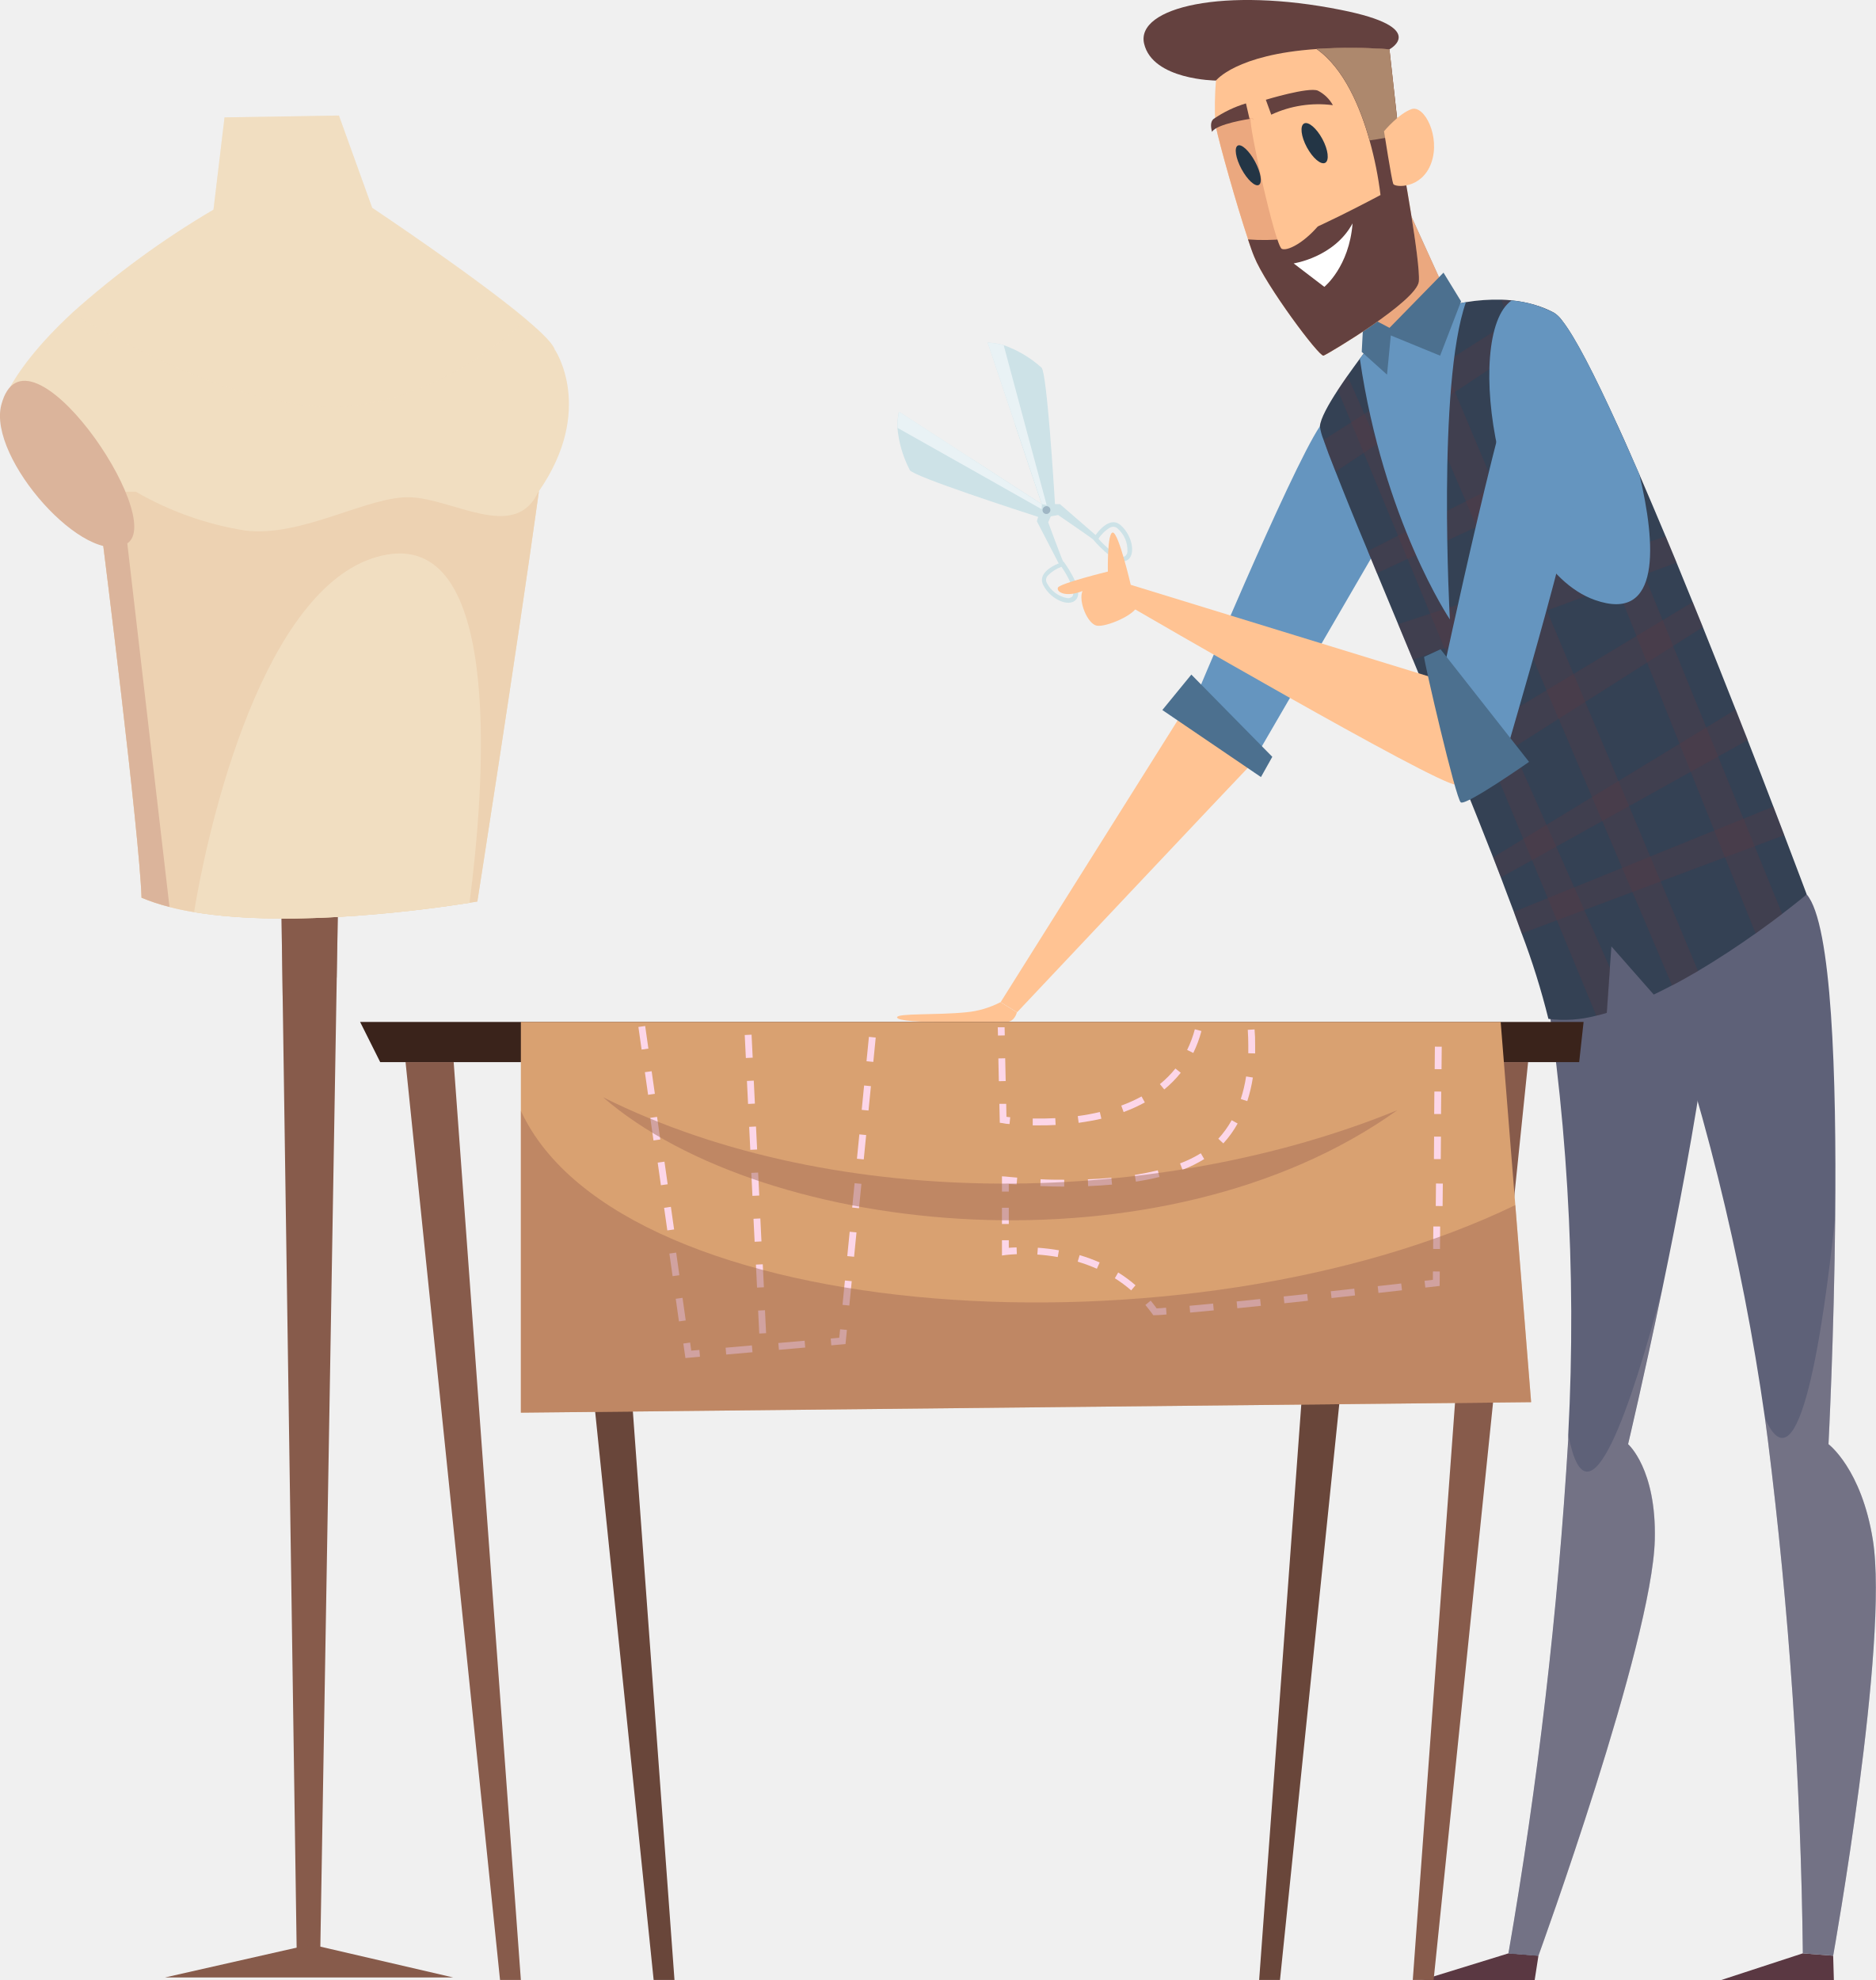
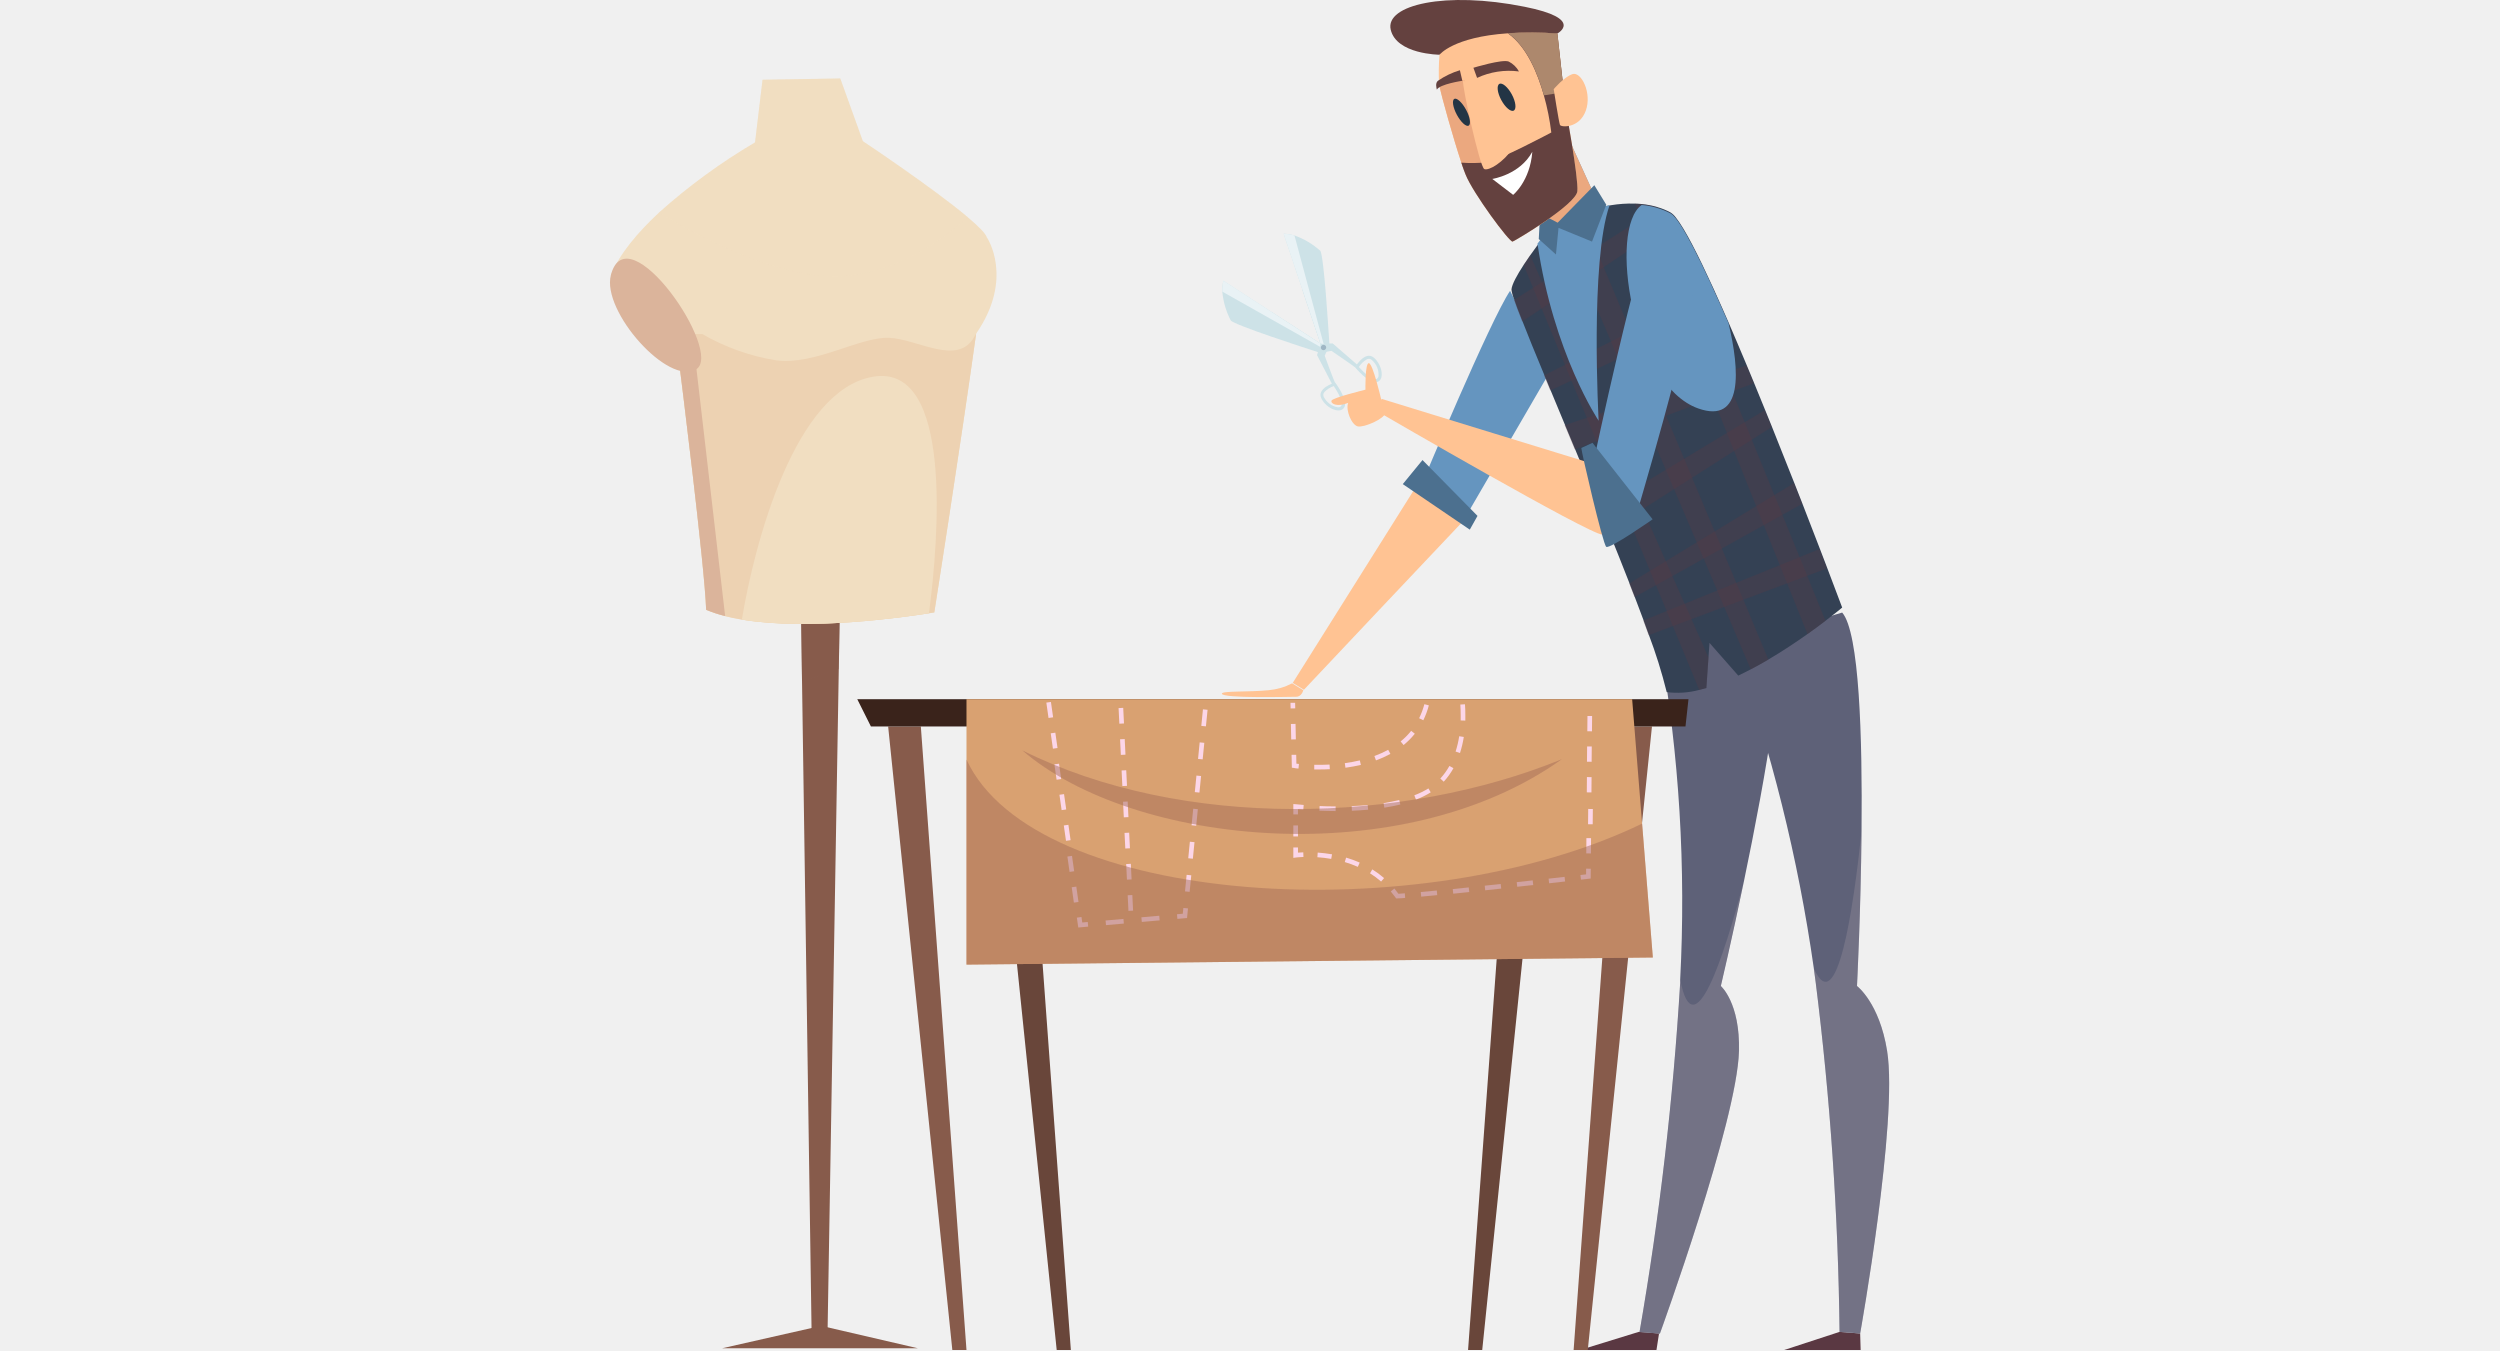
- <svg xmlns="http://www.w3.org/2000/svg" width="254.889" height="269.001" viewBox="0 0 254.889 269.001">
+ <svg xmlns="http://www.w3.org/2000/svg" width="500" height="270.001" viewBox="0 0 500 270.001">
  <defs>
-     <style>.a{fill:#5a3842;}.b,.g{fill:#875b4b;}.c{fill:#5e6178;}.d{fill:#a499a4;}.d,.k,.m{opacity:0.3;}.e{fill:#ffc393;}.f{fill:#6595bf;}.aa,.g{opacity:0.5;}.h,.k{fill:#f1dec1;}.i{fill:#edd2b2;}.j{fill:#dbb49b;}.l{fill:#344154;}.n{fill:#eba87f;}.o{fill:#4c708f;}.p{fill:#cde2e7;}.q{fill:#e9f2f5;}.r{fill:#9fb6c4;}.s{fill:#64413f;}.t{fill:#ad886d;}.u{fill:#233545;}.v{fill:#fff;}.w{fill:#69463a;}.x{fill:#3a231b;}.y{fill:#d9a171;}.z{fill:#fcd6e8;}.aa{fill:#a66d58;}</style>
+     <style>.a{fill:#5a3842;}.b,.g{fill:#875b4b;}.c{fill:#5e6178;}.d{fill:#a499a4;}.d,.k,.m{opacity:0.3;}.e{fill:#ffc393;}.f{fill:#6595bf;}.aa,.g{opacity:0.5;}.h,.k{fill:#f1dec1;}.i{fill:#edd2b2;}.j{fill:#dbb49b;}.l{fill:#344154;}.n{fill:#eba87f;}.o{fill:#4c708f;}.p{fill:#cde2e7;}.q{fill:#e9f2f5;}.r{fill:#9fb6c4;}.s{fill:#64413f;}.t{fill:#ad886d;}.u{fill:#233545;}.v{fill:#fff;}.w{fill:#69463a;}.x{fill:#3a231b;}.y{fill:#d9a171;}.z{fill:#fcd6e8;}.aa{fill:#a66d58;}.ab{fill:none;}</style>
  </defs>
-   <g transform="translate(-23.326 -63.624)">
+   <g transform="translate(98.674 -63.624)">
    <g transform="translate(23.326 63.624)">
-       <path class="a" d="M435.863,514.778l.094,3.3H420.67l11.066-3.62Z" transform="translate(-186.777 -249.08)" />
-       <path class="a" d="M367.409,514.778l-.512,3.3H351.61l11.737-3.62Z" transform="translate(-158.369 -249.08)" />
-       <path class="b" d="M365.11,308.76l-12.838,124.7H349.44l9.13-124.7Z" transform="translate(-157.476 -164.463)" />
-       <path class="c" d="M428.746,414.237l-4.12-.318a616.546,616.546,0,0,0-4.762-69.807c-.124-.965-.253-1.931-.383-2.884a325.1,325.1,0,0,0-16.111-64.7l21.78-6.475c3.444,3.962,4.056,24.964,3.873,43.7-.153,16.364-.912,30.992-.912,30.992s4.491,3.361,6.028,13.009C436.363,371.714,428.746,414.237,428.746,414.237Z" transform="translate(-179.661 -148.539)" />
-       <path class="c" d="M392.4,323.8c-2.466,11.867-4.621,20.961-4.621,20.961s3.873,3.361,3.626,13.009c-.353,13.963-15.817,56.51-15.817,56.51l-4.073-.318a627.814,627.814,0,0,0,8.129-69.807q0-.318,0-.636a297.076,297.076,0,0,0-4.05-66.952l22.986-6.475C401.823,274.746,396.655,303.384,392.4,323.8Z" transform="translate(-166.559 -148.556)" />
-       <path class="d" d="M391.43,395.277c-.353,13.963-15.817,56.509-15.817,56.509l-4.073-.318a627.813,627.813,0,0,0,8.129-69.807q0-.318,0-.636c2.678,14.021,8.682-4.35,12.726-19.7-2.466,11.867-4.621,20.962-4.621,20.962S391.677,385.653,391.43,395.277Z" transform="translate(-166.567 -186.088)" />
-       <path class="e" d="M279.023,228.08,254.3,267.431l2.237,1.372s30.609-32.475,31.957-33.847S279.023,228.08,279.023,228.08Z" transform="translate(-118.339 -131.275)" />
-       <path class="e" d="M244.445,294.93a12.556,12.556,0,0,1-4.674,1.372c-4,.406-9.371.1-9.371.689,0,.995,13.745.624,14.863.624s1.419-1.313,1.419-1.313Z" transform="translate(-108.508 -158.774)" />
-       <path class="f" d="M315.795,162c-4.062,6.087-17.465,38.22-17.465,38.22l8.241,7.564,17.371-29.891Z" transform="translate(-136.451 -104.092)" />
+       <path class="a" d="M435.863,514.778l.094,3.3H420.67l11.066-3.62Z" transform="translate(-185.83 -248.08)" />
+       <path class="a" d="M367.409,514.778l-.512,3.3H351.61l11.737-3.62Z" transform="translate(-157.603 -248.08)" />
+       <path class="b" d="M365.11,308.76l-12.838,124.7H349.44l9.13-124.7Z" transform="translate(-156.716 -163.463)" />
+       <path class="c" d="M428.746,414.237l-4.12-.318a616.546,616.546,0,0,0-4.762-69.807c-.124-.965-.253-1.931-.383-2.884a325.1,325.1,0,0,0-16.111-64.7l21.78-6.475c3.444,3.962,4.056,24.964,3.873,43.7-.153,16.364-.912,30.992-.912,30.992s4.491,3.361,6.028,13.009C436.363,371.714,428.746,414.237,428.746,414.237Z" transform="translate(-178.714 -147.54)" />
+       <path class="c" d="M392.4,323.8c-2.466,11.867-4.621,20.961-4.621,20.961s3.873,3.361,3.626,13.009c-.353,13.963-15.817,56.51-15.817,56.51l-4.073-.318a627.814,627.814,0,0,0,8.129-69.807q0-.318,0-.636a297.076,297.076,0,0,0-4.05-66.952l22.986-6.475C401.823,274.746,396.655,303.384,392.4,323.8Z" transform="translate(-165.612 -147.556)" />
+       <path class="d" d="M391.43,395.277c-.353,13.963-15.817,56.509-15.817,56.509l-4.073-.318a627.813,627.813,0,0,0,8.129-69.807q0-.318,0-.636c2.678,14.021,8.682-4.35,12.726-19.7-2.466,11.867-4.621,20.962-4.621,20.962S391.677,385.653,391.43,395.277Z" transform="translate(-165.62 -185.089)" />
+       <path class="e" d="M279.023,228.08,254.3,267.431l2.237,1.372s30.609-32.475,31.957-33.847S279.023,228.08,279.023,228.08Z" transform="translate(-117.755 -130.851)" />
+       <path class="e" d="M244.445,294.93a12.556,12.556,0,0,1-4.674,1.372c-4,.406-9.371.1-9.371.689,0,.995,13.745.624,14.863.624s1.419-1.313,1.419-1.313Z" transform="translate(-108.024 -158.263)" />
+       <path class="f" d="M315.795,162c-4.062,6.087-17.465,38.22-17.465,38.22l8.241,7.564,17.371-29.891Z" transform="translate(-135.783 -103.833)" />
      <g transform="translate(0 15.691)">
-         <g transform="translate(22.406 105.838)">
+         <g transform="translate(22.406 106.837)">
          <path class="b" d="M88.24,270.433l.194,13.374,1.925,131h3.167l2.26-133.445.194-11.278Z" transform="translate(-72.435 -270.08)" />
          <path class="g" d="M88.24,270.433l.194,13.374,7.352-2.449.194-11.278Z" transform="translate(-72.435 -270.08)" />
          <path class="b" d="M81.215,512.4l19.36,4.491H61.39Z" transform="translate(-61.39 -369.761)" />
        </g>
        <path class="h" d="M96.68,141.327c-3.1,22.239-8.37,55.744-8.37,55.744l-1.065.171c-4.709.748-23.846,3.532-37.426,1.266a32,32,0,0,1-7.134-1.954c-.253-8.524-5.3-48.633-5.3-48.633s-.283-.477-.783-1.277c-2.16-3.55-8.482-13.35-12.974-17.029,1.725-4.274,5.427-8.612,9.612-12.5a120.432,120.432,0,0,1,19.219-14.045l1.5-12.532,15.546-.253,4.515,12.538s14.045,9.359,21.009,15.234c2.154,1.813,3.632,3.3,3.809,4.068C99.082,123.12,98.117,131.014,96.68,141.327Z" transform="translate(-23.451 -90.28)" />
        <path class="i" d="M105.747,177c-3.1,22.239-8.37,55.744-8.37,55.744l-1.065.171c-4.709.748-23.846,3.532-37.426,1.266-1.177-.194-2.272-.424-3.338-.695a26.333,26.333,0,0,1-3.8-1.26c-.253-8.523-5.3-48.633-5.3-48.633s-.283-.477-.783-1.277l.589-1.46,1.466-3.785h3.261a43.188,43.188,0,0,0,14.793,5.262c7.776,1,16.8-4.762,22.563-4.509s13.786,5.769,17.071-.253A3.852,3.852,0,0,1,105.747,177Z" transform="translate(-32.517 -125.953)" />
        <path class="j" d="M55.547,235.942a26.339,26.339,0,0,1-3.8-1.248c-.253-8.523-5.3-48.633-5.3-48.633s-.283-.477-.783-1.277l.589-1.46L49.4,183Z" transform="translate(-32.517 -128.421)" />
        <path class="h" d="M105.546,238.829c-4.709.748-23.846,3.532-37.426,1.266,2.555-15.358,10.6-45.873,26.206-48.575C110.431,188.724,107.488,224.031,105.546,238.829Z" transform="translate(-41.752 -131.862)" />
        <path class="j" d="M23.5,154.8c-1.878,7.217,11.508,22.256,17.071,18.836S26.807,142.065,23.5,154.8Z" transform="translate(-23.326 -115.47)" />
        <path class="k" d="M101.75,118.023c-4.915,4.427-13.492,10.637-23.94,11.726-13.2,1.383-31.121-8.541-37.85-12.638a120.432,120.432,0,0,1,19.219-14.045l1.5-12.532,15.546-.253,4.515,12.538S94.786,112.148,101.75,118.023Z" transform="translate(-30.168 -90.28)" />
        <path class="h" d="M148.958,144.32s5.51,8.123-2.16,19.225C142.836,159.277,148.958,144.32,148.958,144.32Z" transform="translate(-73.568 -112.51)" />
      </g>
-       <path class="l" d="M394.146,208.116s-1.248,1.054-3.326,2.637c-1.024.783-2.243,1.689-3.614,2.661-2.284,1.625-4.986,3.426-7.858,5.121-1.177.677-2.319,1.342-3.532,1.96-.818.424-1.63.842-2.455,1.23l-5.751-6.54s-.094,1.271-.212,2.943c-.135,1.907-.306,4.362-.424,6.081q-.736.224-1.448.389a16.941,16.941,0,0,1-6.475.43,100.7,100.7,0,0,0-3.632-11.614q-.512-1.425-1.071-2.943c-.559-1.507-1.177-3.067-1.766-4.68q-.512-1.348-1.06-2.737c-1.313-3.355-2.714-6.887-4.173-10.472-.589-1.419-1.148-2.843-1.731-4.274-1.654-4.056-3.344-8.123-4.974-12.067l-2.019-4.856-2.878-6.922c-.43-1.03-.842-2.031-1.242-3.014-1.766-4.215-3.255-7.911-4.374-10.772-.712-1.766-1.266-3.255-1.631-4.321a7.147,7.147,0,0,1-.5-1.842c.088-1.042,1.142-2.943,2.425-4.9.424-.647.877-1.307,1.319-1.943.589-.836,1.177-1.636,1.7-2.355,1.077-1.436,1.884-2.443,1.884-2.443l-1.107-4.9-1.177-5.2,6.563-3.285.5.683,5.81,7.905a19.36,19.36,0,0,1,1.954-.424,24.929,24.929,0,0,1,4.774-.33c.453,0,.918.041,1.389.088a17.071,17.071,0,0,1,3.09.589.43.43,0,0,1,.112.041,13.147,13.147,0,0,1,2.566,1.048,4.079,4.079,0,0,1,1.1,1.054c1.766,2.219,4.415,7.411,7.482,14.127q.918,2,1.866,4.162c.377.848.759,1.719,1.142,2.6,1.177,2.7,2.355,5.533,3.585,8.435q.742,1.766,1.483,3.567c.73,1.766,1.46,3.561,2.184,5.351.465,1.136.924,2.266,1.383,3.4,1.536,3.82,3.037,7.593,4.45,11.184.553,1.407,1.095,2.8,1.619,4.12,1.283,3.273,2.466,6.334,3.5,9.047.536,1.389,1.036,2.684,1.483,3.873C392.992,205.025,394.146,208.116,394.146,208.116Z" transform="translate(-148.657 -86.605)" />
-       <g class="m" transform="translate(179.844 41.45)">
+       <path class="l" d="M394.146,208.116s-1.248,1.054-3.326,2.637c-1.024.783-2.243,1.689-3.614,2.661-2.284,1.625-4.986,3.426-7.858,5.121-1.177.677-2.319,1.342-3.532,1.96-.818.424-1.63.842-2.455,1.23l-5.751-6.54s-.094,1.271-.212,2.943c-.135,1.907-.306,4.362-.424,6.081q-.736.224-1.448.389a16.941,16.941,0,0,1-6.475.43,100.7,100.7,0,0,0-3.632-11.614q-.512-1.425-1.071-2.943c-.559-1.507-1.177-3.067-1.766-4.68q-.512-1.348-1.06-2.737c-1.313-3.355-2.714-6.887-4.173-10.472-.589-1.419-1.148-2.843-1.731-4.274-1.654-4.056-3.344-8.123-4.974-12.067l-2.019-4.856-2.878-6.922c-.43-1.03-.842-2.031-1.242-3.014-1.766-4.215-3.255-7.911-4.374-10.772-.712-1.766-1.266-3.255-1.631-4.321a7.147,7.147,0,0,1-.5-1.842c.088-1.042,1.142-2.943,2.425-4.9.424-.647.877-1.307,1.319-1.943.589-.836,1.177-1.636,1.7-2.355,1.077-1.436,1.884-2.443,1.884-2.443l-1.107-4.9-1.177-5.2,6.563-3.285.5.683,5.81,7.905a19.36,19.36,0,0,1,1.954-.424,24.929,24.929,0,0,1,4.774-.33c.453,0,.918.041,1.389.088a17.071,17.071,0,0,1,3.09.589.43.43,0,0,1,.112.041,13.147,13.147,0,0,1,2.566,1.048,4.079,4.079,0,0,1,1.1,1.054c1.766,2.219,4.415,7.411,7.482,14.127q.918,2,1.866,4.162c.377.848.759,1.719,1.142,2.6,1.177,2.7,2.355,5.533,3.585,8.435q.742,1.766,1.483,3.567c.73,1.766,1.46,3.561,2.184,5.351.465,1.136.924,2.266,1.383,3.4,1.536,3.82,3.037,7.593,4.45,11.184.553,1.407,1.095,2.8,1.619,4.12,1.283,3.273,2.466,6.334,3.5,9.047.536,1.389,1.036,2.684,1.483,3.873C392.992,205.025,394.146,208.116,394.146,208.116Z" transform="translate(-147.709 -86.605)" />
+       <g class="m" transform="translate(180.791 41.675)">
        <path class="a" d="M360.166,135.088a13.144,13.144,0,0,0-2.566-1.048L328.85,152.358c.365,1.065.918,2.531,1.631,4.321l30.786-20.538a4.079,4.079,0,0,0-1.1-1.054Z" transform="translate(-328.85 -134.04)" />
        <path class="a" d="M372.944,161.61,339.05,178.792c.4.983.812,1.984,1.242,3.014l34.518-16.035Q373.868,163.605,372.944,161.61Z" transform="translate(-333.046 -145.381)" />
        <path class="a" d="M382.416,187.42,346.05,199.346l2.019,4.856L383.9,190.987Q383.158,189.186,382.416,187.42Z" transform="translate(-335.925 -155.998)" />
        <path class="a" d="M390.97,202.57,357.93,222.5c.589,1.43,1.177,2.855,1.731,4.274l32.693-20.8C391.895,204.836,391.435,203.706,390.97,202.57Z" transform="translate(-340.812 -162.23)" />
        <path class="a" d="M400.964,227.37,368,247.449q.547,1.389,1.06,2.737l33.552-18.672C402.041,230.166,401.5,228.777,400.964,227.37Z" transform="translate(-344.955 -172.432)" />
        <path class="a" d="M408.03,249.78l-35.26,14.3q.553,1.513,1.071,2.943l35.672-13.362C409.066,252.464,408.565,251.169,408.03,249.78Z" transform="translate(-346.917 -181.651)" />
      </g>
-       <g class="m" transform="translate(181.775 32.897)">
+       <g class="m" transform="translate(182.722 32.897)">
        <path class="a" d="M332.13,152.3c7.064,17.071,31.133,75.346,35.124,85q.712-.171,1.448-.389c.118-1.719.288-4.173.424-6.081L333.449,150.36C333.007,151,332.554,151.655,332.13,152.3Z" transform="translate(-332.13 -132.2)" />
        <path class="a" d="M343.654,120.193l-.5-.683-6.563,3.285,1.177,5.2c.824-.536,1.407-1.012,1.407-1.289.353,0,32.558,75.758,40.216,93.8,1.177-.618,2.355-1.283,3.532-1.96-8.635-20.844-40.41-95.948-40.41-96.537A7.205,7.205,0,0,1,343.654,120.193Z" transform="translate(-333.965 -119.51)" />
        <path class="a" d="M374.37,133.527a17.069,17.069,0,0,0-3.09-.589c-.471-.047-.936-.077-1.389-.088,9.524,23.434,27.825,69.46,34.547,86.077,1.372-.971,2.59-1.878,3.614-2.661Z" transform="translate(-347.663 -124.998)" />
      </g>
-       <path class="f" d="M349.18,164.992s-9.03-13.439-12.232-35.424c1.077-1.436,1.884-2.443,1.884-2.443l-.336-1.5-1.719-7.652-.218-.965,1.1-2.413,4.12-9.118,3.779,8.329,2.614,5.763,1.242,2.743a19.362,19.362,0,0,1,1.954-.424C347.415,133.058,349.18,164.992,349.18,164.992Z" transform="translate(-152.178 -80.842)" />
-       <path class="n" d="M348.374,119.584c-2.6,2.325-6.546,5.845-7.064,6.293-.336.288-1.442.082-2.631-.247l-1.719-7.652.453-1.689.43-1.689,4.12-9.118,3.779,8.329Z" transform="translate(-152.342 -80.842)" />
-       <path class="o" d="M337.921,132.207l3.508,1.842,7.334-7.5,2.39,3.9-2.849,7.382-6.7-2.749-.512,5.327-3.438-3.09Z" transform="translate(-152.626 -89.509)" />
-       <path class="f" d="M381.447,173.663c-13.292-4.709-18.024-35.984-11.314-40.693a15.246,15.246,0,0,1,5.769,1.678c2.019,1.095,6.5,10.236,11.59,21.939C389.765,166.057,390.483,176.859,381.447,173.663Z" transform="translate(-164.743 -92.15)" />
-       <path class="f" d="M368,140.953c-2.867,3.9-11.855,46.226-11.855,46.226s8.594,11.184,8.594,10.654,11-36.431,11.337-45.914S370.4,137.692,368,140.953Z" transform="translate(-160.232 -95.012)" />
-       <path class="e" d="M326.259,211.485,284.33,198.6l.171,3.09s41.411,24.058,43.989,24.058S326.259,211.485,326.259,211.485Z" transform="translate(-130.692 -119.148)" />
-       <path class="o" d="M291.63,224.135l13.4,9.106,1.542-2.749-11-11.172Z" transform="translate(-133.695 -127.671)" />
-       <g transform="translate(121.937 46.541)">
+       <path class="f" d="M349.18,164.992s-9.03-13.439-12.232-35.424c1.077-1.436,1.884-2.443,1.884-2.443l-.336-1.5-1.719-7.652-.218-.965,1.1-2.413,4.12-9.118,3.779,8.329,2.614,5.763,1.242,2.743a19.362,19.362,0,0,1,1.954-.424C347.415,133.058,349.18,164.992,349.18,164.992Z" transform="translate(-151.45 -80.842)" />
+       <path class="n" d="M348.374,119.584c-2.6,2.325-6.546,5.845-7.064,6.293-.336.288-1.442.082-2.631-.247l-1.719-7.652.453-1.689.43-1.689,4.12-9.118,3.779,8.329Z" transform="translate(-151.624 -80.842)" />
+       <path class="o" d="M337.921,132.207l3.508,1.842,7.334-7.5,2.39,3.9-2.849,7.382-6.7-2.749-.512,5.327-3.438-3.09Z" transform="translate(-151.9 -89.509)" />
+       <path class="f" d="M381.447,173.663c-13.292-4.709-18.024-35.984-11.314-40.693a15.246,15.246,0,0,1,5.769,1.678c2.019,1.095,6.5,10.236,11.59,21.939C389.765,166.057,390.483,176.859,381.447,173.663Z" transform="translate(-163.796 -91.971)" />
+       <path class="f" d="M368,140.953c-2.867,3.9-11.855,46.226-11.855,46.226s8.594,11.184,8.594,10.654,11-36.431,11.337-45.914S370.4,137.692,368,140.953Z" transform="translate(-159.442 -94.799)" />
+       <path class="e" d="M326.259,211.485,284.33,198.6l.171,3.09s41.411,24.058,43.989,24.058S326.259,211.485,326.259,211.485Z" transform="translate(-129.999 -118.819)" />
+       <path class="o" d="M291.63,224.135l13.4,9.106,1.542-2.749-11-11.172Z" transform="translate(-133.072 -127.312)" />
+       <g transform="translate(122.455 46.741)">
        <g transform="translate(9.768 15.587)">
          <path class="p" d="M264.317,179.807s-.412.589-.471.489-4.709-3.285-4.709-3.285l-.412.077-.589.106-1.289.224-.071-.053a3.2,3.2,0,0,1-.312-.224l-.724-.512c-2.237-1.613-7.164-5.3-8.347-6.94a5.385,5.385,0,0,1-.324-.518l9.848,6.375h0l.047.047h.247l1.383-.059h.795Z" transform="translate(-247.07 -169.17)" />
          <path class="p" d="M279.359,184.554c-1.766-1.536-3.779,1.9-3.779,1.9s2.7,3.3,4.321,2.984S281.125,186.09,279.359,184.554Zm.93,3.579a.818.818,0,0,1-.371.665l-.135.041c-.783.153-2.4-1.26-3.438-2.431a4.709,4.709,0,0,1,1.572-1.519.865.865,0,0,1,1.042.13,3.891,3.891,0,0,1,1.324,3.114Z" transform="translate(-258.798 -175.336)" />
        </g>
        <path class="p" d="M263.59,180.507l-3.014-5.816.177-.589.035-.118.459-1.589h0L257.58,161.47c.071.071.141.141.206.218,1.554,1.766,4.491,9.083,5.133,10.7.082.206.124.324.124.324l-.589,1.342h0l-.341.771s1.948,5.3,2.06,5.374S263.59,180.507,263.59,180.507Z" transform="translate(-241.626 -150.415)" />
        <path class="p" d="M260.477,164.958l-1.142-.194-.365-.071h0l-.277-.047-3.667-10.925-3.7-11.031a9.831,9.831,0,0,1,2.178.353,15.375,15.375,0,0,1,5.145,3.061c.724.824,1.672,16.105,1.819,18.53Z" transform="translate(-239.055 -142.69)" />
        <path class="q" d="M259.327,164.764l-.653-.118L251.31,142.69a9.83,9.83,0,0,1,2.178.353C254.624,147.346,258.909,163.21,259.327,164.764Z" transform="translate(-239.047 -142.69)" />
        <path class="p" d="M250.116,171.222h0l-.047.653-.088,1.177h-.029a3.331,3.331,0,0,1-.347-.106c-2.525-.818-16.829-5.451-17.436-6.346a15.54,15.54,0,0,1-1.689-5.739,10.007,10.007,0,0,1,.2-2.2l9.565,6.2,9.848,6.363h0Z" transform="translate(-230.477 -149.259)" />
        <path class="q" d="M250.077,171.89l.047-.665L230.7,158.64a9.937,9.937,0,0,0-.2,2.2C234.378,163.008,248.682,171.1,250.077,171.89Z" transform="translate(-230.485 -149.251)" />
        <path class="p" d="M268.644,198.133c.695-1.5-1.866-4.9-1.866-4.9s-3.814,1.124-2.749,3.214S267.92,199.634,268.644,198.133Zm-4.12-1.966a.859.859,0,0,1,.124-1.042,4.78,4.78,0,0,1,1.848-1.177c.889,1.283,1.878,3.2,1.536,3.914a.424.424,0,0,1-.071.124.812.812,0,0,1-.73.206A3.9,3.9,0,0,1,264.523,196.167Z" transform="translate(-244.201 -163.48)" />
        <path class="r" d="M264.847,180.558a.518.518,0,0,1,.082.736.524.524,0,1,1-.818-.653.518.518,0,0,1,.736-.082Z" transform="translate(-244.26 -158.22)" />
      </g>
-       <g transform="translate(155.38)">
+       <g transform="translate(156.063)">
        <path class="s" d="M320.707,70.32s5.5-2.943-6.569-5.345c-15.84-3.185-27.931-.371-26.771,4.58s9.76,5.015,9.76,5.015Z" transform="translate(-287.289 -63.624)" />
        <path class="e" d="M303.809,84.982a2.471,2.471,0,0,0,.077.406c.471,2.29,2.79,10.56,4.374,15.3.112.341.224.671.33.971.188.542.359,1.012.512,1.4,1.5,3.779,8.83,13.639,9.418,13.433s12.7-7.423,12.95-10.078-2.355-16.735-2.355-16.735l-1.636-14.81a72.46,72.46,0,0,0-9.913-.035c-10.961.742-13.668,4.291-13.668,4.291a43.729,43.729,0,0,0-.088,5.857Z" transform="translate(-294.06 -68.172)" />
        <path class="n" d="M304,92.038c.471,2.29,2.79,10.56,4.374,15.3.112.341.224.671.33.971,1.636-.082,5.092-.371,5.186-1.377.118-1.283-4.862-16-4.862-16C307.82,90.573,305.5,91.4,304,92.038Z" transform="translate(-294.163 -74.823)" />
        <path class="s" d="M311.41,100.7c.312.954.589,1.766.842,2.355,1.5,3.779,8.83,13.639,9.418,13.433s12.7-7.423,12.95-10.078-2.355-16.735-2.355-16.735l-.341-3.12-1.3-11.69a72.459,72.459,0,0,0-9.913-.035c3.755,2.637,5.963,7.958,7.217,12.438a49.44,49.44,0,0,1,1.483,7.4s-10.566,5.651-13.015,5.975A29.179,29.179,0,0,1,311.41,100.7Z" transform="translate(-297.212 -68.172)" />
        <path class="e" d="M322.129,104.295c-2.1,3.1-4.986,4.744-5.886,4.368s-4.485-16.659-4.25-17.7S322.129,104.295,322.129,104.295Z" transform="translate(-297.447 -74.848)" />
        <path class="t" d="M327.22,74.793c3.756,2.637,5.963,7.958,7.217,12.438,1.077-.141,2.778-.447,3.973-.671l-1.277-11.7a72.461,72.461,0,0,0-9.913-.065Z" transform="translate(-303.715 -68.161)" />
        <path class="u" d="M324.489,95.325c.795,1.472,1.913,2.419,2.49,2.1s.406-1.766-.389-3.238-1.913-2.419-2.49-2.1S323.688,93.847,324.489,95.325Z" transform="translate(-302.291 -75.307)" />
        <path class="u" d="M309.355,100.376c.795,1.472,1.854,2.443,2.355,2.166s.283-1.7-.512-3.173-1.854-2.449-2.355-2.172S308.56,98.9,309.355,100.376Z" transform="translate(-296.045 -77.415)" />
        <path class="s" d="M324.632,86.45a15.146,15.146,0,0,0-8.376,1.289l-.736-2.025s5.786-1.766,7.064-1.242A4.844,4.844,0,0,1,324.632,86.45Z" transform="translate(-298.902 -72.16)" />
        <path class="s" d="M307.613,87.49,308.1,89.6s-4.515.671-5.1,1.766c-.094-.418-.33-1.313.218-1.766A15.655,15.655,0,0,1,307.613,87.49Z" transform="translate(-293.697 -73.442)" />
        <path class="v" d="M329.945,115.18c-2.5,4.627-8.005,5.439-8.005,5.439l4.168,3.185S329.486,121.09,329.945,115.18Z" transform="translate(-301.543 -84.832)" />
        <path class="e" d="M342.8,91.779s1.042,6.663,1.254,7.152,3.867.736,5.162-2.837-.942-7.923-2.678-7.323S342.8,91.779,342.8,91.779Z" transform="translate(-310.124 -73.945)" />
      </g>
-       <path class="o" d="M352.05,214.5c0,.689,4.3,19.249,4.986,19.767s9.277-5.5,9.277-5.5l-12.026-15.3Z" transform="translate(-158.55 -125.26)" />
-       <path class="e" d="M277.4,193.638s-1.619-6.981-2.419-7.1-.689,5.3-.689,5.3-6.552,1.607-6.787,2.184,1.036,1.377,3.338.459c-.589,1.377.689,4.485,1.954,4.709s5.3-1.5,5.516-2.761A4.515,4.515,0,0,0,277.4,193.638Z" transform="translate(-123.758 -114.185)" />
-       <path class="d" d="M440.005,444.777l-4.12-.318a616.552,616.552,0,0,0-4.762-69.807c-.124-.965-.253-1.931-.383-2.884,4.65,10.437,7.929-12.067,9.548-27.478-.153,16.364-.912,30.992-.912,30.992s4.491,3.361,6.028,13.009C447.622,402.253,440.005,444.777,440.005,444.777Z" transform="translate(-190.92 -179.079)" />
-       <g transform="translate(48.93 138.84)">
+       <path class="o" d="M352.05,214.5c0,.689,4.3,19.249,4.986,19.767s9.277-5.5,9.277-5.5l-12.026-15.3Z" transform="translate(-157.788 -124.905)" />
+       <path class="e" d="M277.4,193.638s-1.619-6.981-2.419-7.1-.689,5.3-.689,5.3-6.552,1.607-6.787,2.184,1.036,1.377,3.338.459c-.589,1.377.689,4.485,1.954,4.709s5.3-1.5,5.516-2.761A4.515,4.515,0,0,0,277.4,193.638Z" transform="translate(-123.2 -113.903)" />
+       <path class="d" d="M440.005,444.777l-4.12-.318a616.552,616.552,0,0,0-4.762-69.807c-.124-.965-.253-1.931-.383-2.884,4.65,10.437,7.929-12.067,9.548-27.478-.153,16.364-.912,30.992-.912,30.992s4.491,3.361,6.028,13.009C447.622,402.253,440.005,444.777,440.005,444.777Z" transform="translate(-189.972 -178.079)" />
+       <g transform="translate(49.453 139.84)">
        <g transform="translate(6.175 5.457)">
          <path class="w" d="M152.4,308.76l12.838,124.7h2.831l-9.13-124.7Z" transform="translate(-131.527 -308.76)" />
          <path class="b" d="M116.94,308.76l12.838,124.7h2.831l-9.13-124.7Z" transform="translate(-116.94 -308.76)" />
        </g>
        <path class="w" d="M329.65,308.76l-12.838,124.7H313.98l9.13-124.7Z" transform="translate(-191.82 -303.303)" />
        <path class="x" d="M272.694,299.49l-.6,5.457H109.181l-2.731-5.457Z" transform="translate(-106.45 -299.49)" />
        <path class="y" d="M280.831,351.149,143.56,352.574V299.49H276.693l1.99,24.905Z" transform="translate(-121.716 -299.49)" />
        <g transform="translate(37.814 0.551)">
          <rect class="z" width="0.93" height="3.102" transform="translate(3.494 24.701) rotate(-8.09)" />
          <rect class="z" width="0.93" height="3.102" transform="translate(2.621 18.562) rotate(-8.09)" />
          <rect class="z" width="0.93" height="3.102" transform="translate(4.211 30.917) rotate(-8.049)" />
          <rect class="z" width="0.93" height="3.102" transform="translate(5.075 37.062) rotate(-8.049)" />
          <rect class="z" width="0.93" height="3.102" transform="translate(0 0.131) rotate(-8.09)" />
          <rect class="z" width="0.93" height="3.102" transform="translate(0.88 6.274) rotate(-8.09)" />
          <rect class="z" width="0.93" height="3.102" transform="translate(1.616 12.478) rotate(-8.049)" />
          <path class="z" d="M182.137,374.585l-.153-1.095-.924.13.283,1.972,1.978-.177-.077-.924Z" transform="translate(-174.955 -330.481)" />
          <rect class="z" width="3.585" height="0.93" transform="translate(11.851 43.708) rotate(-4.99)" />
          <rect class="z" width="3.585" height="0.93" transform="translate(19.013 43.07) rotate(-5.01)" />
          <path class="z" d="M216.24,371.574l-1.16.106.082.924,1.931-.171.188-1.925-.924-.088Z" transform="translate(-188.95 -329.219)" />
          <rect class="z" width="3.326" height="0.93" transform="translate(29.049 24.666) rotate(-84.33)" />
          <rect class="z" width="3.326" height="0.93" transform="translate(30.994 4.787) rotate(-84.35)" />
          <rect class="z" width="3.326" height="0.93" transform="translate(27.734 37.886) rotate(-84.35)" />
          <rect class="z" width="3.326" height="0.93" transform="translate(29.695 18.033) rotate(-84.35)" />
          <rect class="z" width="3.326" height="0.93" transform="translate(28.382 31.261) rotate(-84.37)" />
          <rect class="z" width="3.326" height="0.93" transform="translate(30.342 11.393) rotate(-84.37)" />
          <rect class="z" width="0.93" height="3.126" transform="translate(15.97 32.418) rotate(-2.8)" />
          <rect class="z" width="0.93" height="3.126" transform="translate(15.34 19.956) rotate(-2.81)" />
          <rect class="z" width="0.93" height="3.126" transform="translate(15.64 26.191) rotate(-2.81)" />
          <rect class="z" width="0.93" height="3.126" transform="translate(15.051 13.701) rotate(-2.8)" />
          <rect class="z" width="0.93" height="3.126" transform="translate(14.747 7.467) rotate(-2.8)" />
          <rect class="z" width="0.93" height="3.126" transform="translate(16.269 38.659) rotate(-2.8)" />
          <rect class="z" width="0.93" height="3.126" transform="translate(14.448 1.226) rotate(-2.8)" />
          <path class="z" d="M299.3,301.421l-.895-.241a15.181,15.181,0,0,1-1.048,2.808l.836.412A16.326,16.326,0,0,0,299.3,301.421Z" transform="translate(-222.796 -300.736)" />
          <path class="z" d="M275.314,321.187l-.212-.907c-.954.224-1.966.412-3,.553l.124.918C273.289,321.6,274.331,321.416,275.314,321.187Z" transform="translate(-212.405 -308.593)" />
          <path class="z" d="M285.352,317.5l-.447-.812a20.343,20.343,0,0,1-2.755,1.242l.318.877a21.19,21.19,0,0,0,2.884-1.307Z" transform="translate(-216.539 -307.116)" />
          <path class="z" d="M264.824,322.624l-.047-.924c-1.018.053-2.107.065-3.067.047v.93h.877C263.323,322.683,264.082,322.665,264.824,322.624Z" transform="translate(-208.131 -309.177)" />
          <path class="z" d="M293.177,310.24a14.056,14.056,0,0,1-2.107,2.119l.589.724a15.1,15.1,0,0,0,2.243-2.266Z" transform="translate(-220.209 -304.463)" />
          <rect class="z" width="0.93" height="3.096" transform="matrix(1, -0.021, 0.021, 1, 48.91, 4.405)" />
          <path class="z" d="M255.393,321.139l.094-.924-.512-.059-.035-1.766h-.93l.059,2.572.389.053A5.277,5.277,0,0,0,255.393,321.139Z" transform="translate(-204.964 -307.816)" />
          <path class="z" d="M254.594,301.827l-.924.018-.029-1.124h.93Z" transform="translate(-204.812 -300.547)" />
          <path class="z" d="M254.61,335.12v2.072h.93v-1.036l1.065.071.077-.93c-.965-.077-1.525-.141-1.525-.141Z" transform="translate(-205.211 -314.698)" />
          <rect class="z" width="0.93" height="2.202" transform="translate(49.399 24.696)" />
          <path class="z" d="M255.54,350.9v-1.03h-.93v2.078l.524-.071s.589-.077,1.5-.112l-.035-.924C256.158,350.853,255.8,350.882,255.54,350.9Z" transform="translate(-205.211 -320.765)" />
          <path class="z" d="M280.67,358.1a18.249,18.249,0,0,1,2.219,1.648l.589-.695a17.951,17.951,0,0,0-2.355-1.736Z" transform="translate(-215.931 -323.83)" />
          <path class="z" d="M262.78,352.53a26.493,26.493,0,0,1,2.767.336l.165-.918a28.667,28.667,0,0,0-2.867-.347Z" transform="translate(-208.571 -321.477)" />
          <path class="z" d="M272.09,354.2a21.779,21.779,0,0,1,2.608.959l.377-.854a22.237,22.237,0,0,0-2.72-.995Z" transform="translate(-212.401 -322.18)" />
          <path class="z" d="M289.25,364.864c-.259-.359-.536-.712-.812-1.054l-.718.589c.318.383.63.789.918,1.177l.147.212h.253c.43,0,.954-.047,1.554-.094l-.065-.924C290.051,364.822,289.651,364.846,289.25,364.864Z" transform="translate(-218.831 -326.499)" />
          <rect class="z" width="3.214" height="0.93" transform="matrix(0.994, -0.11, 0.11, 0.994, 94.078, 36.038)" />
          <rect class="z" width="3.214" height="0.93" transform="matrix(0.994, -0.112, 0.112, 0.994, 100.453, 35.341)" />
          <path class="z" d="M308.78,363.77l.094.924,3.2-.33-.1-.924Z" transform="translate(-227.494 -326.347)" />
          <path class="z" d="M297.91,364.79l.082.924,3.208-.3-.088-.924Z" transform="translate(-223.022 -326.779)" />
          <path class="z" d="M319.64,362.611l.094.924,3.2-.341-.1-.924Z" transform="translate(-231.961 -325.866)" />
          <path class="z" d="M353.29,358.212l-1.13.13.106.924,1.943-.224.018-1.96-.93-.012Z" transform="translate(-245.339 -323.727)" />
          <rect class="z" width="3.055" height="0.93" transform="translate(108.197 5.863) rotate(-89.49)" />
          <rect class="z" width="3.055" height="0.93" transform="translate(108.129 11.956) rotate(-89.51)" />
          <rect class="z" width="3.055" height="0.93" transform="translate(107.986 30.29) rotate(-89.51)" />
          <rect class="z" width="3.055" height="0.93" transform="matrix(0.008, -1, 1, 0.008, 108.093, 18.081)" />
          <rect class="z" width="3.055" height="0.93" transform="translate(108.343 24.455) rotate(-89.427)" />
          <path class="z" d="M263.47,336.72c1.089.041,2.184.071,3.243.071v-.93c-1.054,0-2.131,0-3.208-.071Z" transform="translate(-208.855 -314.973)" />
          <path class="z" d="M311.382,312.217l-.918-.147a19.809,19.809,0,0,1-.724,3.067l.883.288a21.127,21.127,0,0,0,.759-3.208Z" transform="translate(-227.889 -305.216)" />
          <path class="z" d="M312.351,304.477V303.4a21.227,21.227,0,0,0-.077-2.19l-.924.059c.047.724.071,1.442.071,2.131v1.048Z" transform="translate(-228.551 -300.748)" />
          <path class="z" d="M306.369,322.17a13.357,13.357,0,0,1-1.819,2.519l.683.63a14.044,14.044,0,0,0,1.943-2.7Z" transform="translate(-225.754 -309.37)" />
          <path class="z" d="M274.44,335.666l.035.93c1.113-.047,2.207-.118,3.249-.212l-.088-.924C276.612,335.554,275.535,335.625,274.44,335.666Z" transform="translate(-213.368 -314.837)" />
          <path class="z" d="M288.4,333.74c-.971.235-2.025.447-3.126.624l.147.912c1.124-.177,2.207-.389,3.2-.636Z" transform="translate(-217.823 -314.13)" />
          <path class="z" d="M298.54,329.8a16.538,16.538,0,0,1-2.82,1.377l.336.865A17.254,17.254,0,0,0,299,330.589Z" transform="translate(-222.122 -312.509)" />
        </g>
        <path class="aa" d="M280.831,359.586,143.56,361.011V320c13.639,29.538,91.039,34.141,135.122,12.809Z" transform="translate(-121.716 -307.927)" />
        <path class="aa" d="M162.51,316.86c22.233,19.237,76.205,24.482,107.933,1.766C238.733,331.6,194.491,332.836,162.51,316.86Z" transform="translate(-129.511 -306.635)" />
      </g>
    </g>
+     <rect class="ab" width="500" height="270" transform="translate(-98.674 63.624)" />
  </g>
</svg>
